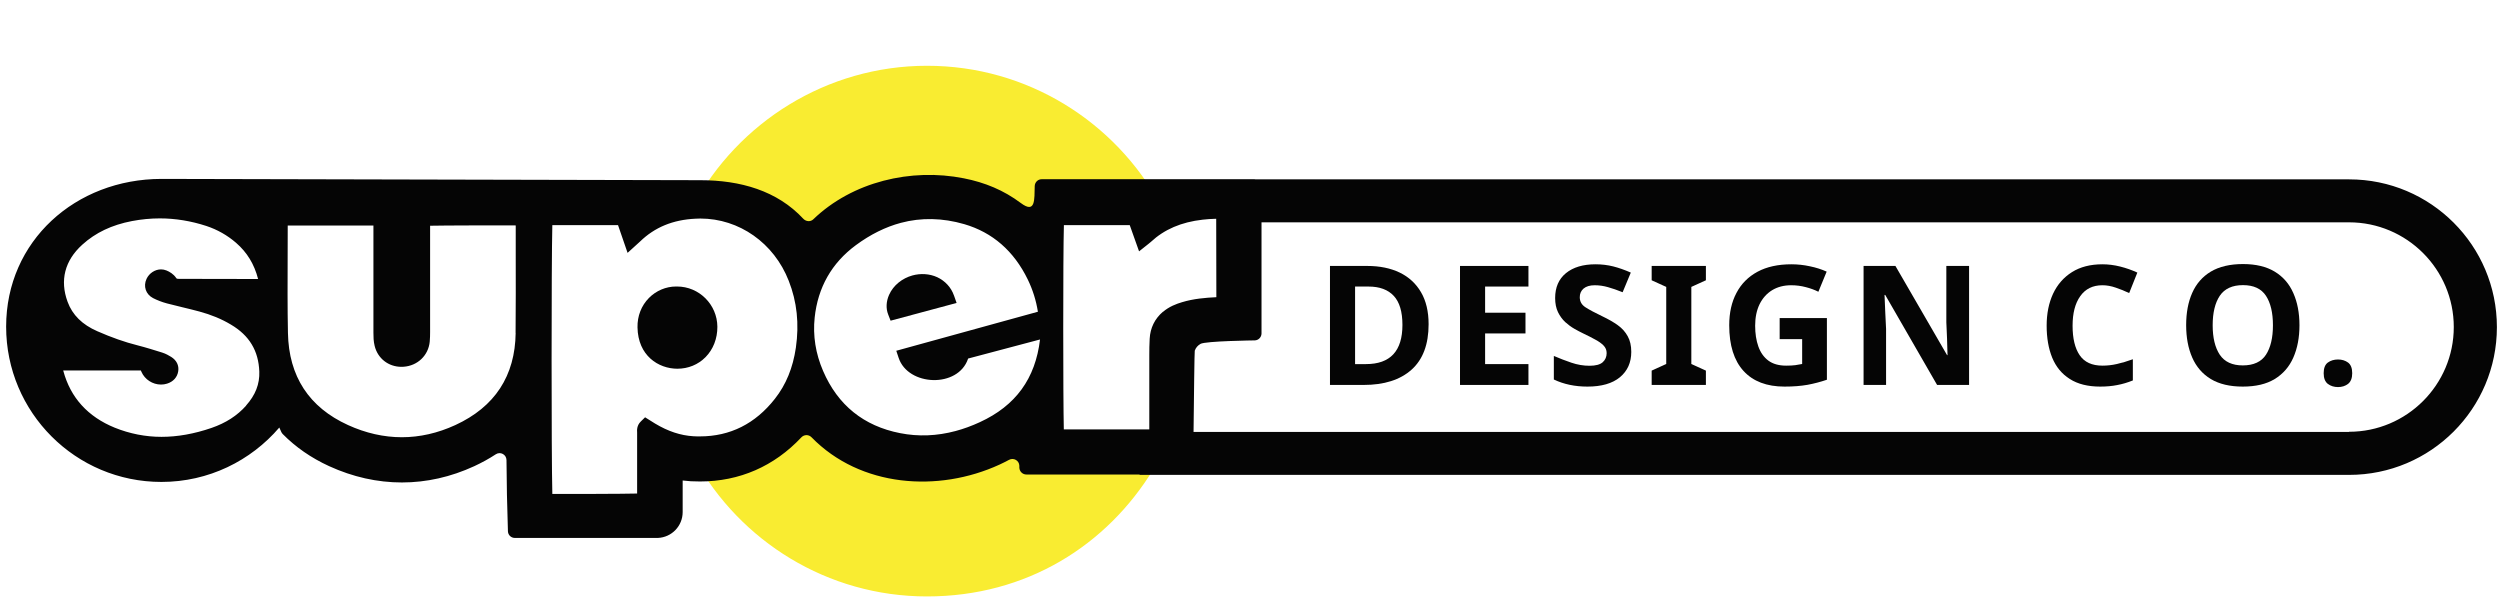
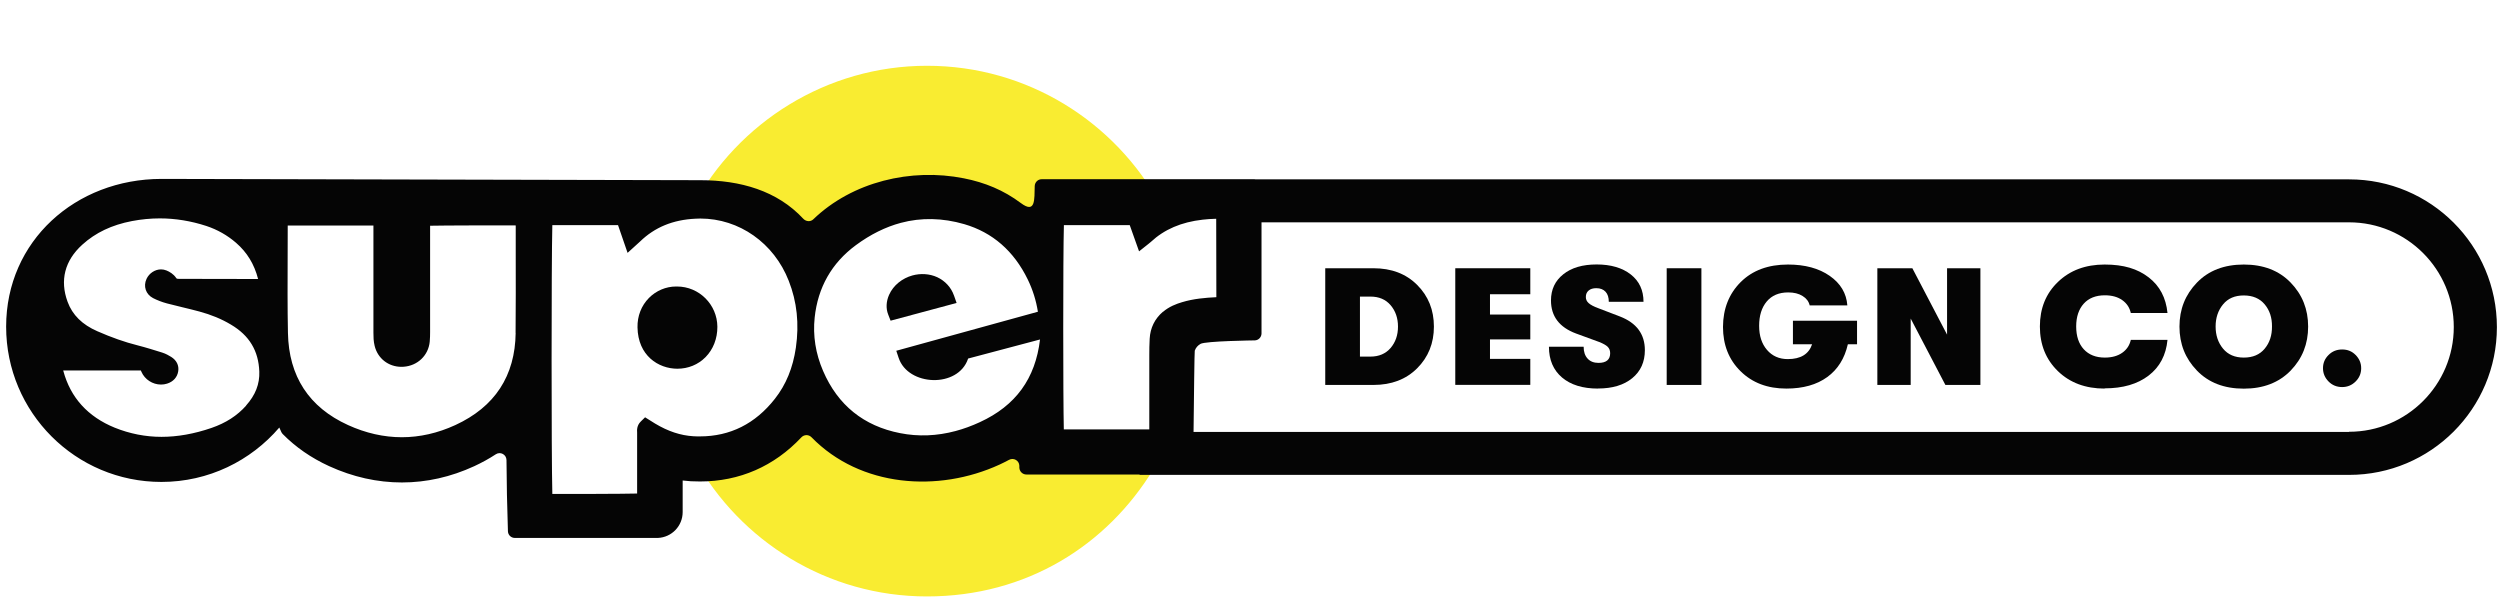
<svg xmlns="http://www.w3.org/2000/svg" id="Layer_1" viewBox="0 0 329.92 79.04">
  <defs>
-     <style>.cls-1,.cls-2{fill:#050505;}.cls-2{font-family:GTWalsheimPro-Black, 'GT Walsheim Pro';font-size:22px;font-weight:800;}.cls-3{letter-spacing:-.01em;}.cls-4{fill:#f9ec31;}.cls-5{letter-spacing:.02em;}.cls-6{letter-spacing:.05em;}.cls-7{letter-spacing:.05em;}.cls-8{letter-spacing:.04em;}.cls-9{letter-spacing:.04em;}</style>
+     <style>.cls-1{fill:#050505;}.cls-2{fill:#f9ec31;}</style>
  </defs>
-   <path class="cls-4" d="M138.29,59.55l-5.49-2.88-10.46,4.34-14.08-5.31-3.02-.37-6.87,4.76-6.67.55c5.98,10.77,17.47,18.07,30.63,18.07s23.76-6.74,29.91-16.83l-3.53-1.98-10.44-.37Z" />
-   <path class="cls-4" d="M105.24,33.01l9.78-5.83,9.17-1.5,12.27,5.31,3.86-3.99h12.8c-5.94-10.9-17.51-18.32-30.78-18.32s-24.96,7.5-30.87,18.5h7.43l6.35,5.83Z" />
-   <text class="cls-2" transform="translate(173.53 50.8)">
-     <tspan class="cls-7" x="0" y="0">D</tspan>
-     <tspan class="cls-8" x="17.16" y="0">E</tspan>
-     <tspan class="cls-6" x="30.51" y="0">SIGN</tspan>
-     <tspan class="cls-3" x="90.29" y="0"> </tspan>
-     <tspan class="cls-9" x="95.28" y="0">C</tspan>
-     <tspan class="cls-5" x="113.69" y="0">O</tspan>
-     <tspan class="cls-7" x="131.87" y="0">.</tspan>
-   </text>
+   <path class="cls-2" d="M138.29,59.55l-5.49-2.88-10.46,4.34-14.08-5.31-3.02-.37-6.87,4.76-6.67.55c5.98,10.77,17.47,18.07,30.63,18.07s23.76-6.74,29.91-16.83l-3.53-1.98-10.44-.37Z" />
+   <path class="cls-2" d="M105.24,33.01l9.78-5.83,9.17-1.5,12.27,5.31,3.86-3.99h12.8c-5.94-10.9-17.51-18.32-30.78-18.32s-24.96,7.5-30.87,18.5h7.43l6.35,5.83Z" />
+   <path class="cls-1" d="M174.89,50.8v-15.4h6.36c2.38,0,4.3.73,5.77,2.2,1.47,1.47,2.21,3.3,2.21,5.5s-.74,4.03-2.21,5.5c-1.47,1.47-3.4,2.2-5.77,2.2h-6.36ZM179.47,47.06h1.39c1.11,0,2-.38,2.65-1.13.65-.76.98-1.7.98-2.83s-.33-2.07-.98-2.83c-.65-.76-1.54-1.13-2.65-1.13h-1.39v7.92Z" />
+   <path class="cls-1" d="M192.05,50.8v-15.4h9.9v3.43h-5.32v2.68h5.32v3.28h-5.32v2.57h5.32v3.43h-9.9Z" />
+   <path class="cls-1" d="M210.88,51.28c-2.01,0-3.59-.49-4.74-1.46-1.15-.98-1.73-2.33-1.73-4.06h4.58c0,.66.17,1.18.52,1.56.34.38.83.57,1.44.57,1.03,0,1.54-.43,1.54-1.28,0-.35-.11-.63-.33-.85-.22-.21-.59-.42-1.12-.63l-3.06-1.12c-2.2-.82-3.3-2.27-3.3-4.36,0-1.44.54-2.59,1.62-3.45,1.08-.87,2.55-1.3,4.41-1.3s3.38.44,4.5,1.32,1.68,2.08,1.68,3.61h-4.58c0-.57-.14-1.02-.43-1.33-.29-.31-.69-.47-1.22-.47-.43,0-.76.1-1.01.31-.25.21-.37.49-.37.86,0,.31.12.58.37.8.25.23.69.46,1.32.69l2.82,1.08c2.19.85,3.28,2.33,3.28,4.44,0,1.56-.56,2.79-1.67,3.7-1.11.91-2.62,1.36-4.51,1.36Z" />
+   <path class="cls-1" d="M219.95,50.8v-15.4h4.58v15.4h-4.58Z" />
+   <path class="cls-1" d="M245.07,42.33v3.1h-1.21c-.43,1.88-1.33,3.32-2.72,4.33-1.39,1.01-3.19,1.52-5.4,1.52-2.48,0-4.49-.76-6.04-2.29-1.55-1.52-2.32-3.48-2.32-5.85.01-2.41.8-4.38,2.34-5.92,1.55-1.54,3.63-2.31,6.24-2.31,2.24,0,4.08.5,5.51,1.5,1.43,1,2.2,2.3,2.32,3.89h-4.97c-.12-.51-.43-.93-.94-1.24-.51-.32-1.14-.47-1.9-.47-1.22,0-2.16.4-2.83,1.2-.67.8-1,1.87-1,3.2s.34,2.37,1.03,3.18c.69.81,1.61,1.22,2.75,1.22,1.7,0,2.77-.65,3.21-1.96h-2.53v-3.1h8.45Z" />
+   <path class="cls-1" d="M247.75,50.8v-15.4h4.62l4.58,8.76v-8.76h4.4v15.4h-4.62l-4.58-8.76v8.76h-4.4Z" />
+   <path class="cls-1" d="M277.74,51.28c-2.52,0-4.58-.77-6.16-2.3s-2.38-3.49-2.38-5.89.79-4.35,2.38-5.88,3.64-2.3,6.16-2.3,4.34.56,5.81,1.69c1.47,1.13,2.29,2.7,2.49,4.71h-4.84c-.16-.72-.54-1.29-1.14-1.71-.6-.42-1.36-.63-2.29-.63-1.19,0-2.12.37-2.78,1.1s-1,1.74-1,3.01.33,2.28,1,3.01,1.6,1.1,2.78,1.1c.92,0,1.69-.21,2.29-.63.6-.42.98-.99,1.14-1.71h4.84c-.19,2.01-1.02,3.58-2.49,4.71-1.47,1.13-3.4,1.69-5.81,1.69Z" />
+   <path class="cls-1" d="M302.29,48.91c-1.54,1.58-3.6,2.38-6.18,2.38s-4.64-.79-6.18-2.38-2.31-3.52-2.31-5.81.77-4.22,2.31-5.81,3.6-2.38,6.18-2.38,4.64.79,6.18,2.38,2.31,3.52,2.31,5.81-.77,4.22-2.31,5.81ZM296.11,47.19c1.19,0,2.11-.39,2.76-1.18.65-.78.97-1.76.96-2.92.01-1.16-.3-2.13-.96-2.92-.65-.78-1.57-1.18-2.76-1.18s-2.09.39-2.74,1.18c-.65.79-.98,1.76-.98,2.92s.33,2.13.98,2.92c.65.79,1.57,1.18,2.74,1.18Z" />
+   <path class="cls-1" d="M309.09,51.08c-.72,0-1.32-.25-1.8-.74s-.73-1.07-.73-1.75.24-1.25.73-1.74,1.08-.73,1.8-.73,1.3.24,1.78.73.73,1.06.73,1.74-.24,1.26-.73,1.75-1.08.74-1.78.74Z" />
  <path class="cls-1" d="M125.89,38.99c-.37-1.07-1.18-1.93-2.21-2.41-1.03-.47-2.2-.52-3.27-.23-1.33.37-2.51,1.28-3.08,2.56-.39.88-.43,1.8-.12,2.59l.32.82,8.71-2.34s-.35-1-.35-1Z" />
  <path class="cls-1" d="M310,23.67h-144.33s-.09-.03-.14-.02h-28.06c-.5,0-.9.4-.92.9-.05,1.76.13,3.72-1.84,2.24-2.26-1.69-4.73-2.71-7.52-3.26-6.95-1.38-14.69.44-19.86,5.41-.37.36-.96.31-1.32-.07-3.45-3.71-8.31-5.09-13.58-5.09l-71.13-.17C9.98,23.62.81,31.79.81,43.11s9.17,20.49,20.49,20.49c6.23,0,11.8-2.79,15.56-7.18.11.26.21.47.27.6.05.1.11.19.19.27,1.68,1.7,3.72,3.13,6.12,4.23,3.13,1.43,6.36,2.15,9.6,2.15s6.45-.72,9.55-2.15c1.01-.47,1.96-.99,2.84-1.57.61-.4,1.4.04,1.41.76.02,2.06.04,3.68.06,4.59l.13,4.8c.01.49.4.88.89.89h18.9c1.83-.08,3.27-1.58,3.27-3.41v-4.17c.36.04.72.08,1.08.1.41.02.81.03,1.21.03,5.21,0,9.79-2.01,13.37-5.82.37-.39.97-.4,1.35-.01,6.44,6.6,16.72,7.32,24.81,3.6.43-.2.85-.41,1.26-.63.6-.32,1.33.1,1.35.78v.26c.02.5.43.9.93.9h14.94v.05h159.62c10.77,0,19.5-8.73,19.5-19.5h0c0-10.77-8.73-19.5-19.5-19.5ZM32.49,53.52c-1.19,1.34-2.69,2.3-4.57,2.95-2.29.79-4.51,1.18-6.61,1.18s-4.19-.41-6.17-1.21c-3.54-1.44-5.83-3.96-6.78-7.48l-.02-.07c.06,0,10.25,0,10.25,0,.02.06.05.13.08.19.44,1,1.47,1.67,2.58,1.67.27,0,.53-.04.79-.12.82-.25,1.36-.85,1.48-1.64.12-.76-.22-1.45-.93-1.89-.28-.17-.7-.42-1.18-.57-1-.31-2.13-.67-3.27-.96-1.67-.42-3.41-1.03-5.3-1.86-1.99-.87-3.28-2.14-3.92-3.88-1.04-2.83-.38-5.44,1.94-7.54,1.75-1.59,3.9-2.61,6.57-3.12,1.22-.23,2.45-.35,3.66-.35,2.05,0,4.12.34,6.14,1,1.45.48,2.78,1.23,3.93,2.23,1.45,1.26,2.4,2.82,2.9,4.77l-10.43-.02c-.3,0-.32-.03-.39-.13-.34-.51-.88-.82-1.28-.98-.22-.09-.46-.14-.71-.14-.79,0-1.56.5-1.91,1.25-.46.98-.1,2.04.86,2.54.55.28,1.16.52,1.83.7.68.18,1.36.34,2.05.51.75.18,1.49.36,2.23.56,1.55.42,2.92.98,4.17,1.73,2.42,1.43,3.64,3.45,3.74,6.2.06,1.63-.51,3.1-1.75,4.48ZM68.05,43.93c-.07,5.68-2.75,9.77-7.97,12.17-2.31,1.06-4.68,1.6-7.05,1.6s-4.77-.54-7.11-1.61c-5.14-2.34-7.81-6.43-7.92-12.14-.07-3.37-.05-6.8-.04-10.12,0-1.36.01-2.72.01-4.07h11.31v5.1c0,3.01,0,6.03,0,9.04,0,.55.01,1.14.16,1.74.4,1.66,1.82,2.77,3.54,2.77.09,0,.19,0,.28-.01,1.85-.13,3.27-1.49,3.45-3.3.04-.44.05-.88.05-1.31,0,0,0-14,0-14,1.2-.04,10.46-.06,11.3-.04,0,1.29,0,2.59,0,3.88,0,3.38.02,6.88-.02,10.31ZM105.03,45.88c-.39,2.66-1.29,4.87-2.77,6.75-2.58,3.29-5.91,4.96-9.89,4.96-.29,0-.58,0-.87-.02-1.68-.1-3.33-.64-5.06-1.68-.14-.08-1.31-.82-1.31-.82l-.56.55c-.55.53-.51,1.17-.49,1.47v.11c0,1.94,0,3.87,0,5.8v2.13c-1.23.05-10.4.07-11.19.05-.13-4.97-.13-30.47,0-35.47h8.67s1.26,3.66,1.26,3.66c0,0,1.57-1.42,1.65-1.5,1.94-1.88,4.33-2.87,7.33-3.01.21-.01.41-.02.62-.02,5.13,0,9.72,3.23,11.67,8.22,1.09,2.78,1.39,5.66.94,8.82ZM129.29,55.72c-1.06.49-2.13.88-3.18,1.16-2.46.66-4.92.76-7.33.28-4.8-.94-8.22-3.7-10.16-8.21-.99-2.29-1.36-4.66-1.11-7.04.42-3.98,2.25-7.2,5.43-9.55,1.92-1.42,3.92-2.41,5.94-2.95,2.69-.72,5.51-.66,8.37.17,3.73,1.09,6.55,3.54,8.38,7.3.66,1.36,1.1,2.76,1.34,4.26l-18.69,5.15s.31.93.31.93c1.24,3.76,7.84,4.03,9.16.13,0-.02,0-.03,0-.03,2.21-.58,9.5-2.52,9.5-2.52-.61,5.16-3.21,8.74-7.94,10.91ZM153.46,41.15c-1.07.92-1.66,2.12-1.74,3.55-.04.73-.05,1.45-.05,2.18,0,0,0,9.77,0,9.79h-11.28c-.1-4.08-.11-22.77.01-26.96h8.69s1.23,3.46,1.23,3.46l1.26-1c.12-.09.21-.16.29-.24,1.78-1.66,4.02-2.62,6.84-2.94.56-.06,1.16-.11,1.79-.12,0,1.85.03,9.79.02,10.35-1.46.07-3.01.2-4.53.66-.74.22-1.69.57-2.52,1.28ZM310,57h-152.49c.05-4.5.12-10.61.16-10.72.15-.41.38-.67.76-.9.66-.38,7.17-.46,7.17-.46.49-.02.87-.42.88-.91v-14.67s143.52,0,143.52,0c7.62,0,13.82,6.2,13.82,13.82s-6.2,13.82-13.82,13.82Z" />
  <path class="cls-1" d="M89.35,37.81h-.14c-1.32,0-2.62.55-3.57,1.51-1,1.01-1.54,2.39-1.51,3.88.06,3.74,2.76,5.45,5.25,5.46,1.44,0,2.75-.54,3.72-1.52,1.02-1.03,1.58-2.46,1.57-4.02-.02-2.93-2.41-5.31-5.32-5.31Z" />
</svg>
